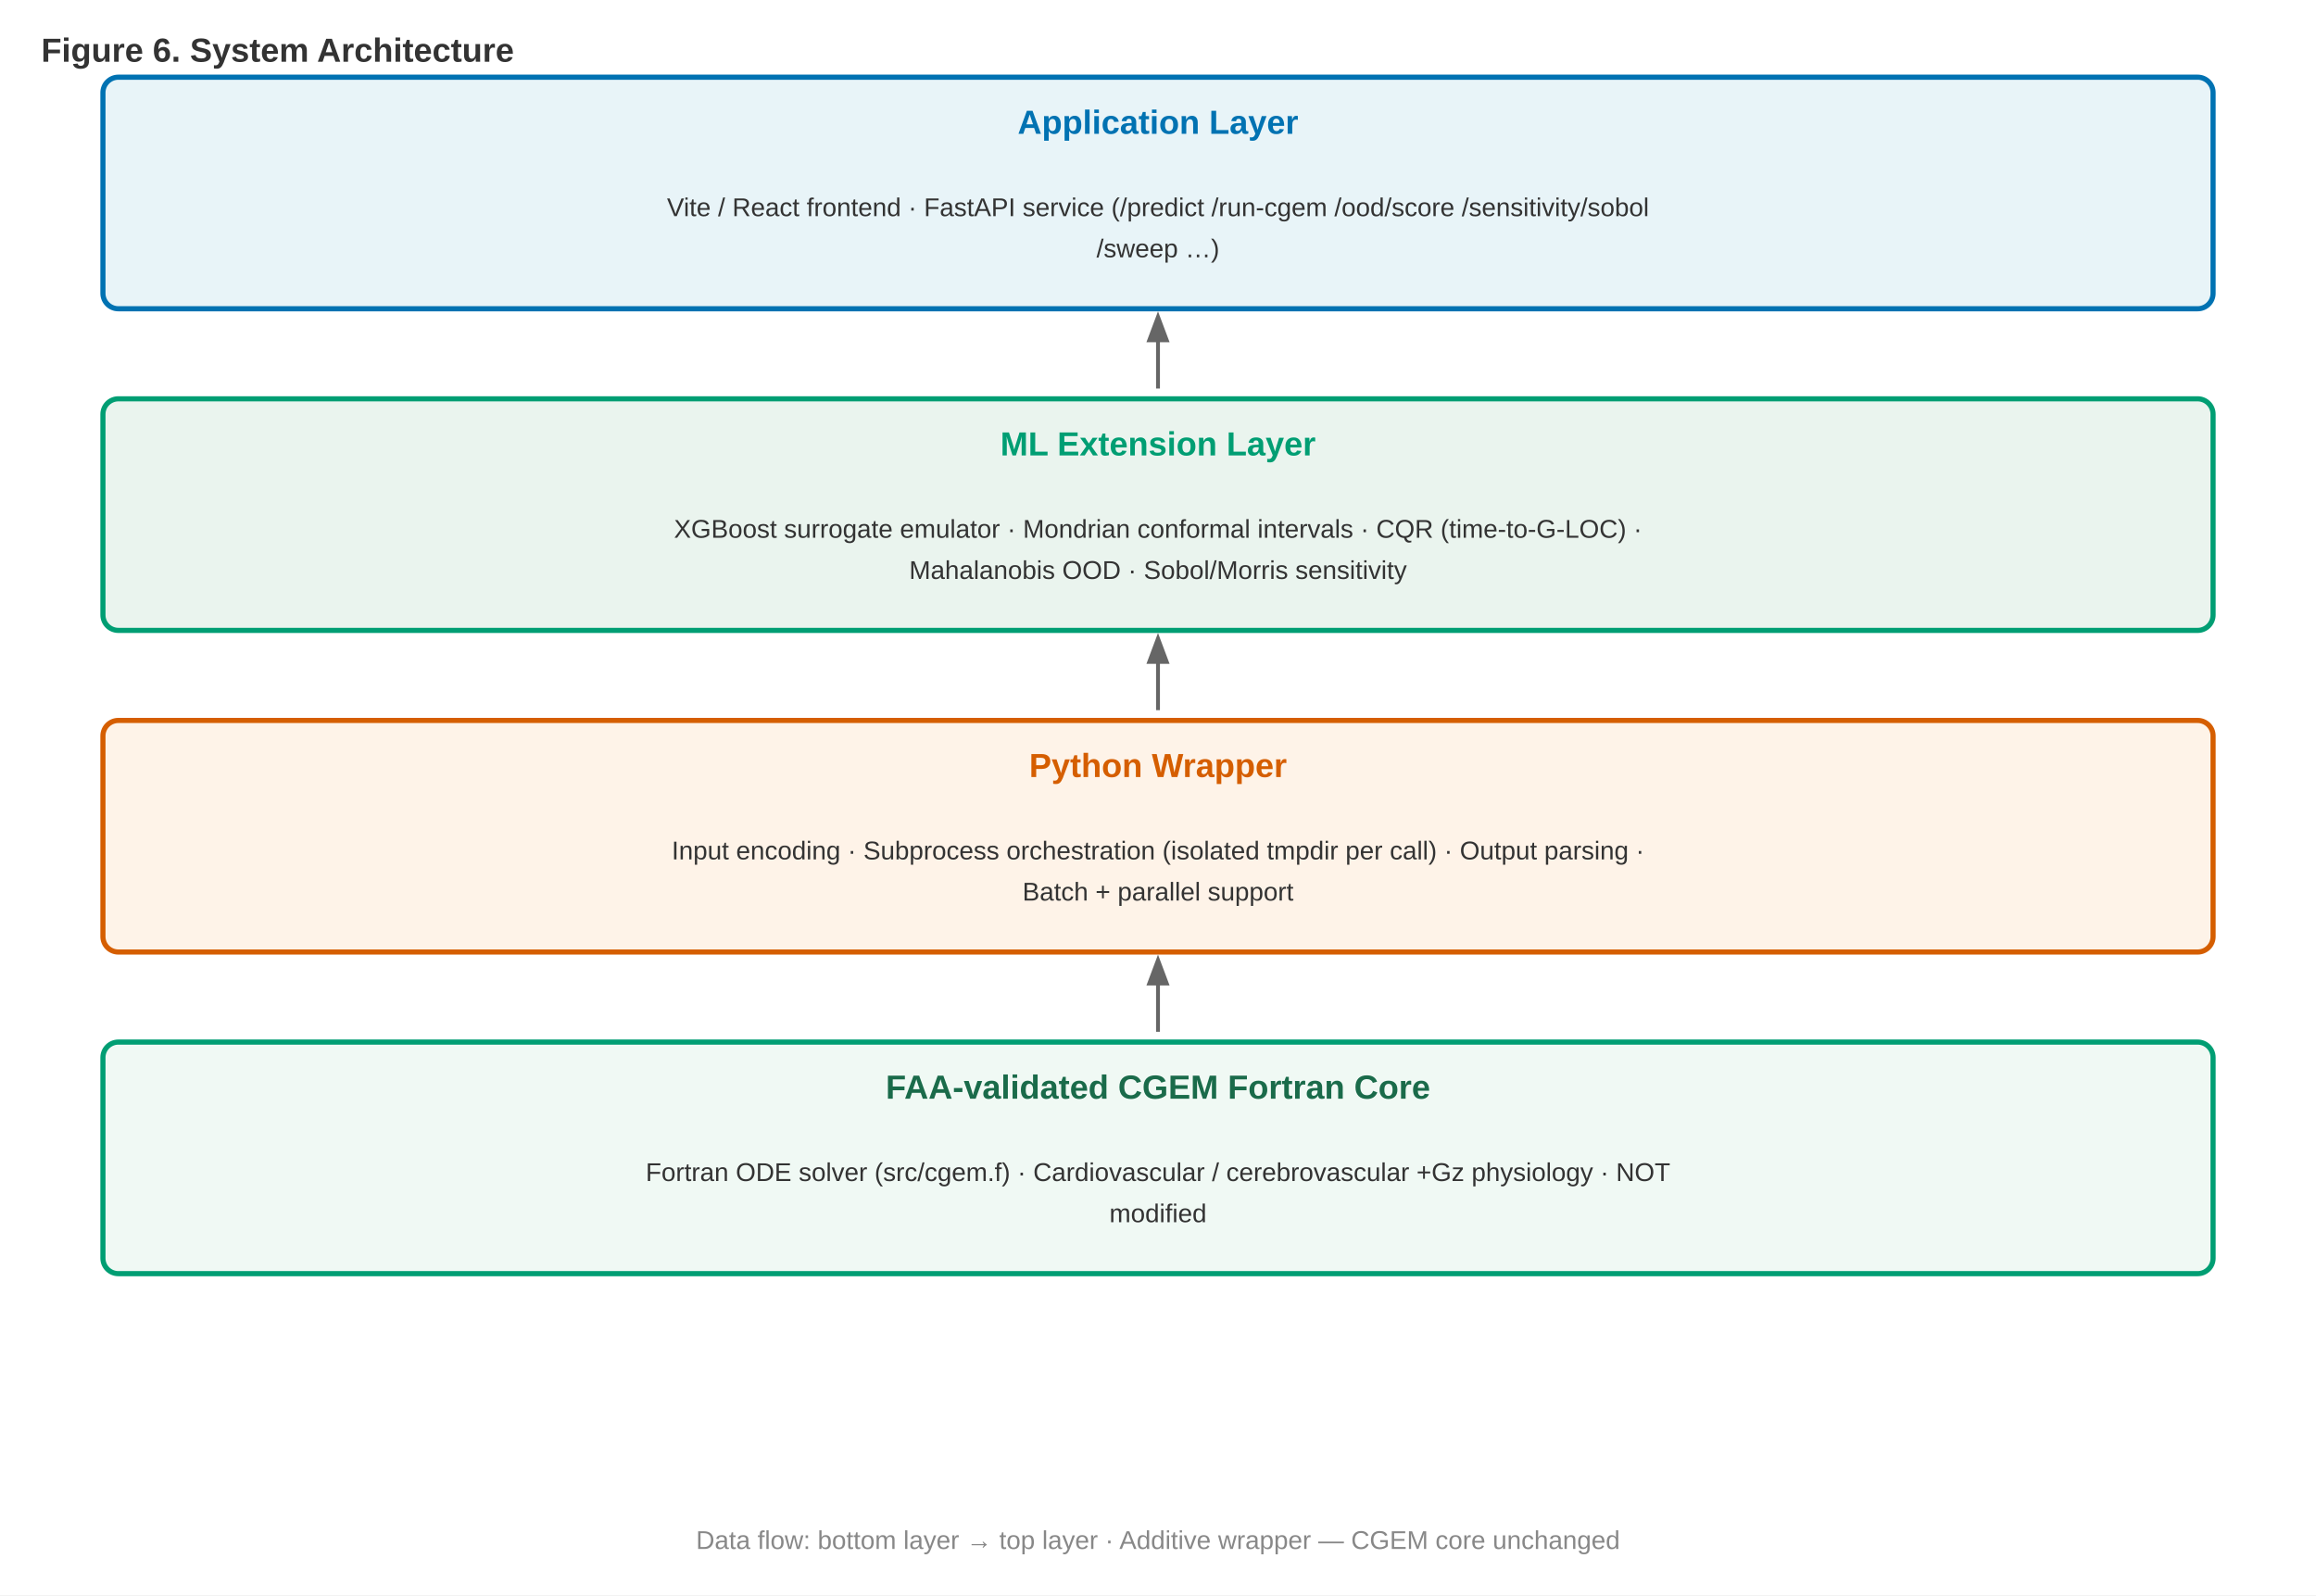
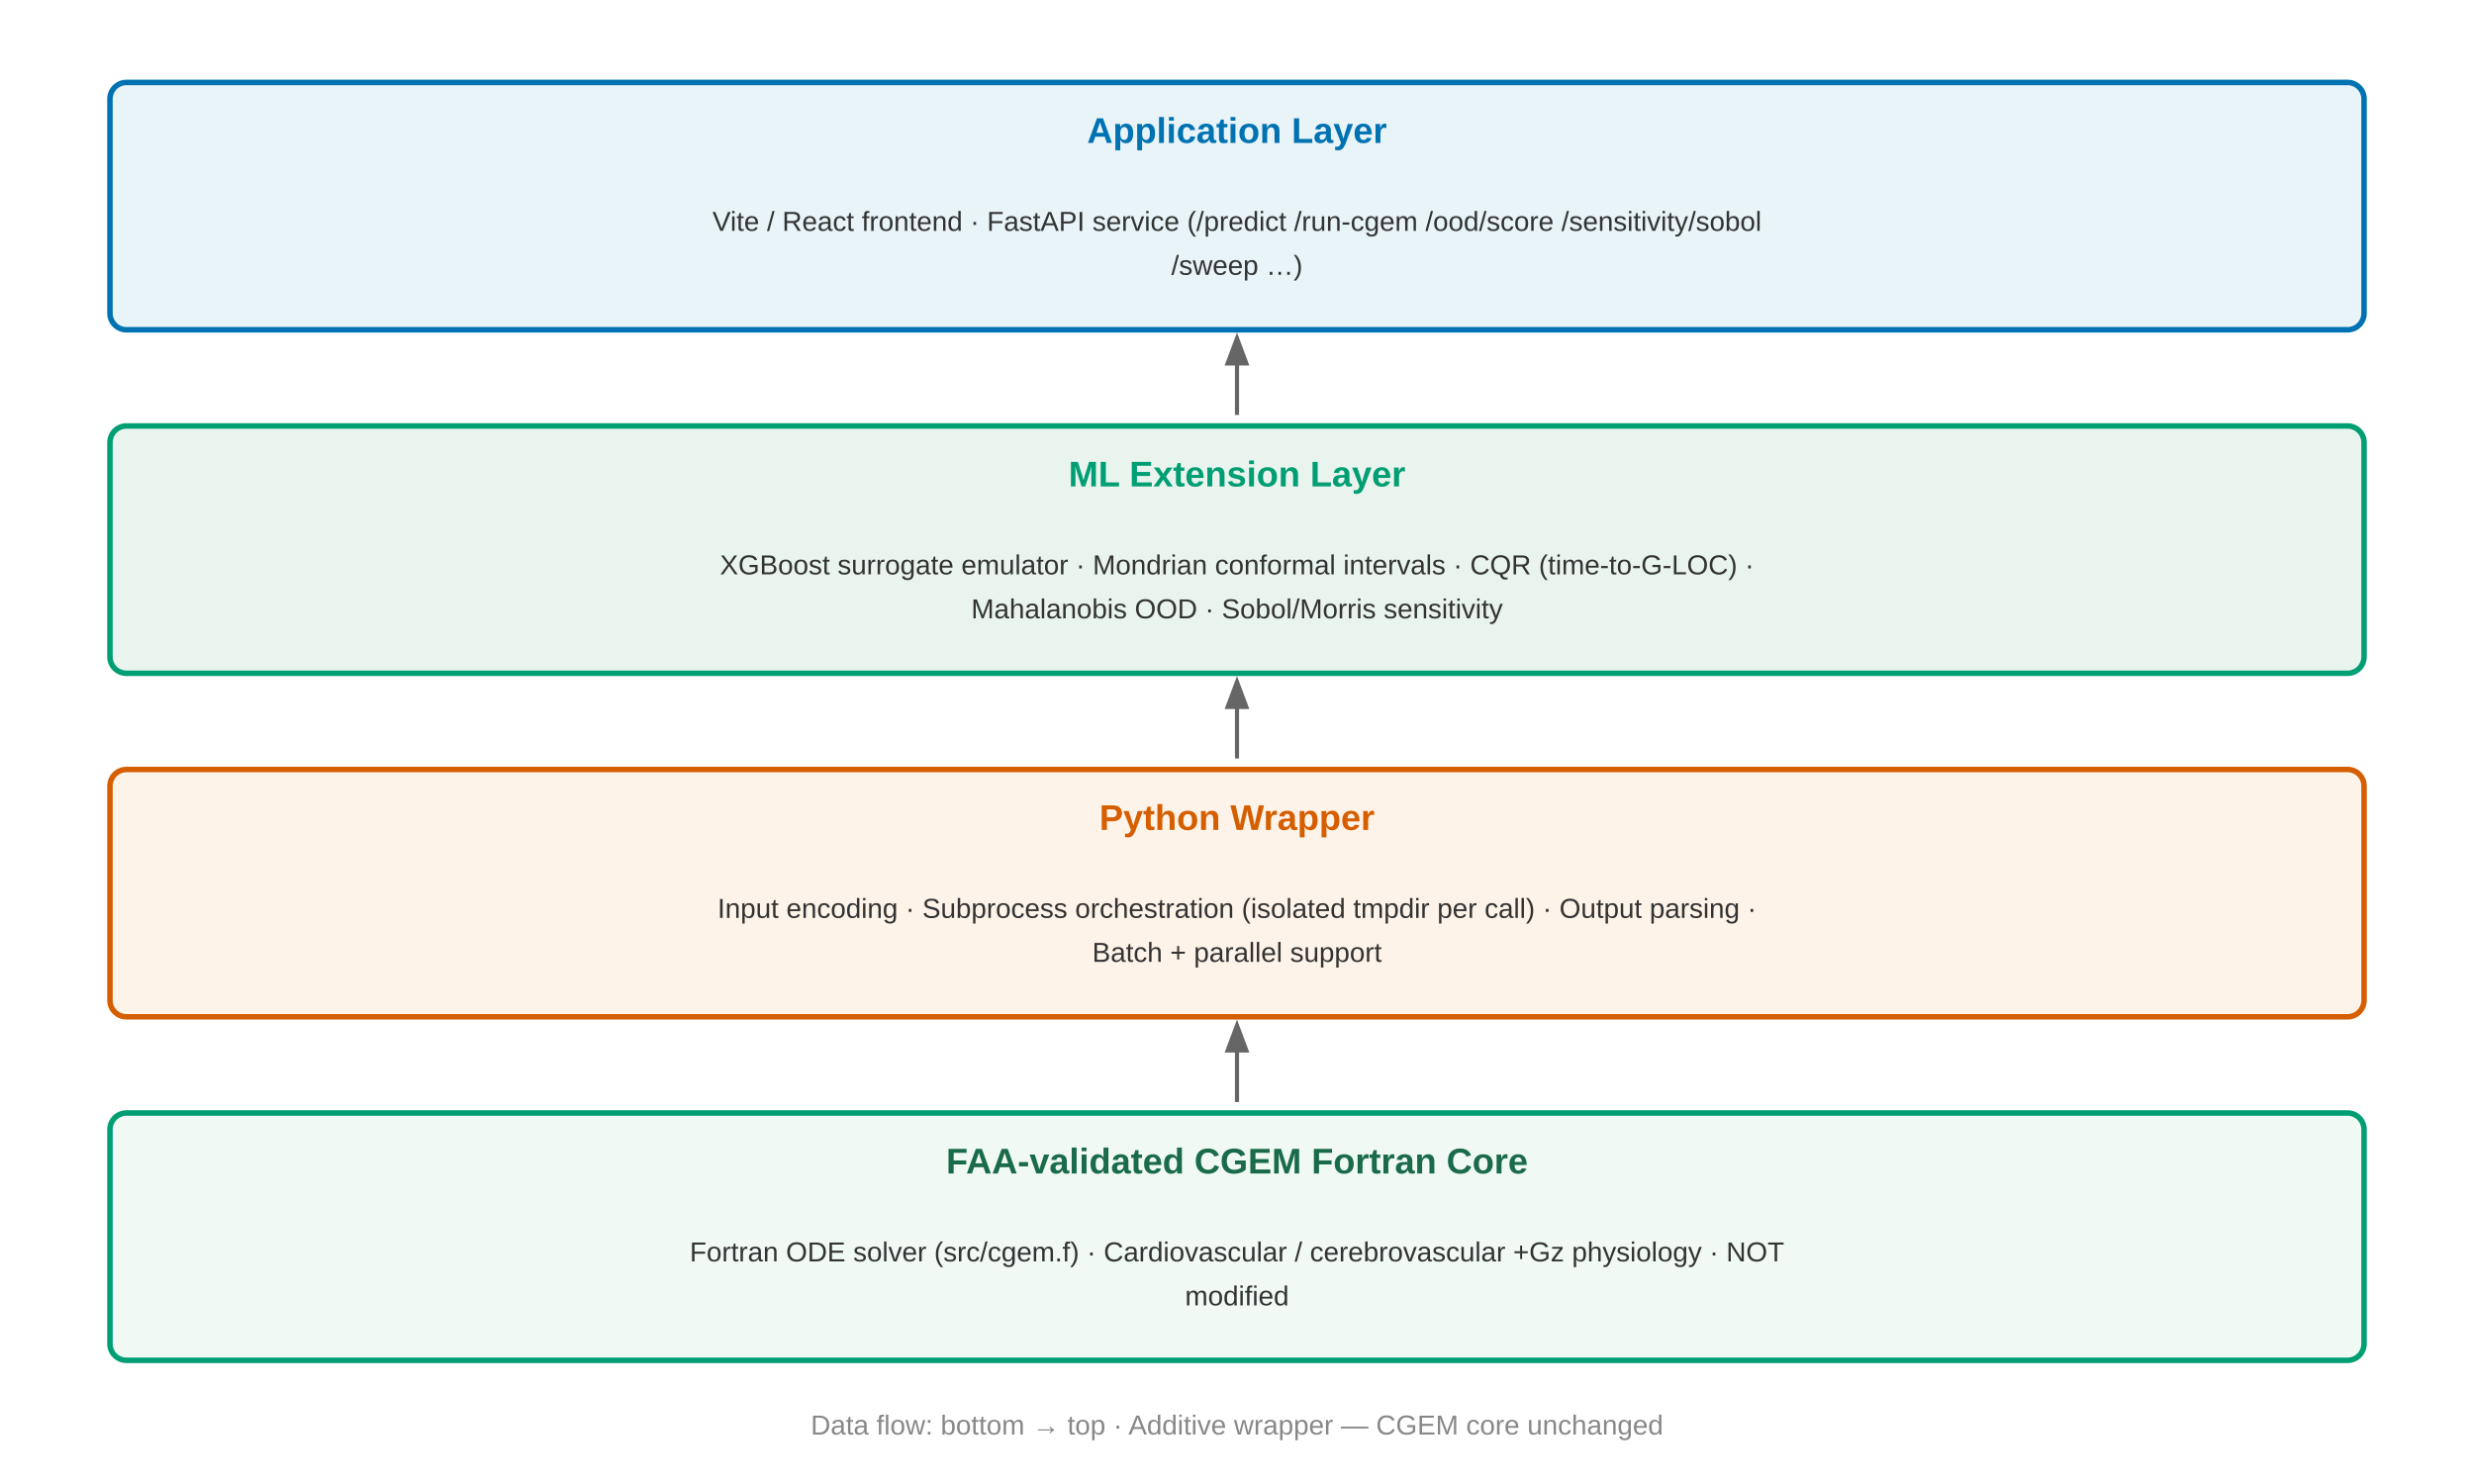
- <svg xmlns="http://www.w3.org/2000/svg" width="900" height="620" viewBox="0 0 900 620">
+ <svg xmlns="http://www.w3.org/2000/svg" width="900" height="540" viewBox="0 0 900 540">
  <defs>
    <marker id="arrow" markerWidth="8" markerHeight="8" refX="6" refY="3" orient="auto">
      <path d="M0,0 L0,6 L8,3 z" fill="#666666" />
    </marker>
  </defs>
-   <rect width="900" height="620" fill="#ffffff" />
-   <text x="16" y="24" font-size="13" font-weight="bold" fill="#333333" font-family="Arial,Helvetica,sans-serif">Figure 6. System Architecture</text>
+   <rect width="900" height="540" fill="#ffffff" />
  <rect x="40" y="30" width="820" height="90" rx="6" fill="#E8F4F8" stroke="#0072B2" stroke-width="2" />
  <text x="450" y="52" text-anchor="middle" font-size="13" font-weight="bold" fill="#0072B2" font-family="Arial,Helvetica,sans-serif">Application Layer</text>
  <text x="450" y="84" text-anchor="middle" font-size="10" fill="#333333" font-family="Arial,Helvetica,sans-serif">Vite / React frontend   ·   FastAPI service (/predict  /run-cgem  /ood/score  /sensitivity/sobol</text>
  <text x="450" y="100" text-anchor="middle" font-size="10" fill="#333333" font-family="Arial,Helvetica,sans-serif">/sweep  …)</text>
  <rect x="40" y="155" width="820" height="90" rx="6" fill="#EAF4EE" stroke="#009E73" stroke-width="2" />
  <text x="450" y="177" text-anchor="middle" font-size="13" font-weight="bold" fill="#009E73" font-family="Arial,Helvetica,sans-serif">ML Extension Layer</text>
  <text x="450" y="209" text-anchor="middle" font-size="10" fill="#333333" font-family="Arial,Helvetica,sans-serif">XGBoost surrogate emulator   ·   Mondrian conformal intervals   ·   CQR (time-to-G-LOC)   ·</text>
  <text x="450" y="225" text-anchor="middle" font-size="10" fill="#333333" font-family="Arial,Helvetica,sans-serif">Mahalanobis OOD   ·   Sobol/Morris sensitivity</text>
  <rect x="40" y="280" width="820" height="90" rx="6" fill="#FEF3E8" stroke="#D55E00" stroke-width="2" />
  <text x="450" y="302" text-anchor="middle" font-size="13" font-weight="bold" fill="#D55E00" font-family="Arial,Helvetica,sans-serif">Python Wrapper</text>
  <text x="450" y="334" text-anchor="middle" font-size="10" fill="#333333" font-family="Arial,Helvetica,sans-serif">Input encoding   ·   Subprocess orchestration (isolated tmpdir per call)   ·   Output parsing   ·</text>
  <text x="450" y="350" text-anchor="middle" font-size="10" fill="#333333" font-family="Arial,Helvetica,sans-serif">Batch + parallel support</text>
  <rect x="40" y="405" width="820" height="90" rx="6" fill="#F0F9F4" stroke="#009E73" stroke-width="2" />
  <text x="450" y="427" text-anchor="middle" font-size="13" font-weight="bold" fill="#1a6b4a" font-family="Arial,Helvetica,sans-serif">FAA-validated CGEM Fortran Core</text>
  <text x="450" y="459" text-anchor="middle" font-size="10" fill="#333333" font-family="Arial,Helvetica,sans-serif">Fortran ODE solver (src/cgem.f)   ·   Cardiovascular / cerebrovascular +Gz physiology   ·   NOT</text>
  <text x="450" y="475" text-anchor="middle" font-size="10" fill="#333333" font-family="Arial,Helvetica,sans-serif">modified</text>
  <line x1="450" y1="401" x2="450" y2="374" stroke="#666666" stroke-width="1.5" marker-end="url(#arrow)" />
  <line x1="450" y1="276" x2="450" y2="249" stroke="#666666" stroke-width="1.5" marker-end="url(#arrow)" />
  <line x1="450" y1="151" x2="450" y2="124" stroke="#666666" stroke-width="1.5" marker-end="url(#arrow)" />
-   <text x="450" y="602" text-anchor="middle" font-size="10" fill="#888" font-family="Arial,Helvetica,sans-serif">Data flow: bottom layer → top layer   ·   Additive wrapper — CGEM core unchanged</text>
+   <text x="450" y="522" text-anchor="middle" font-size="10" fill="#888" font-family="Arial,Helvetica,sans-serif">Data flow: bottom → top   ·   Additive wrapper — CGEM core unchanged</text>
</svg>
